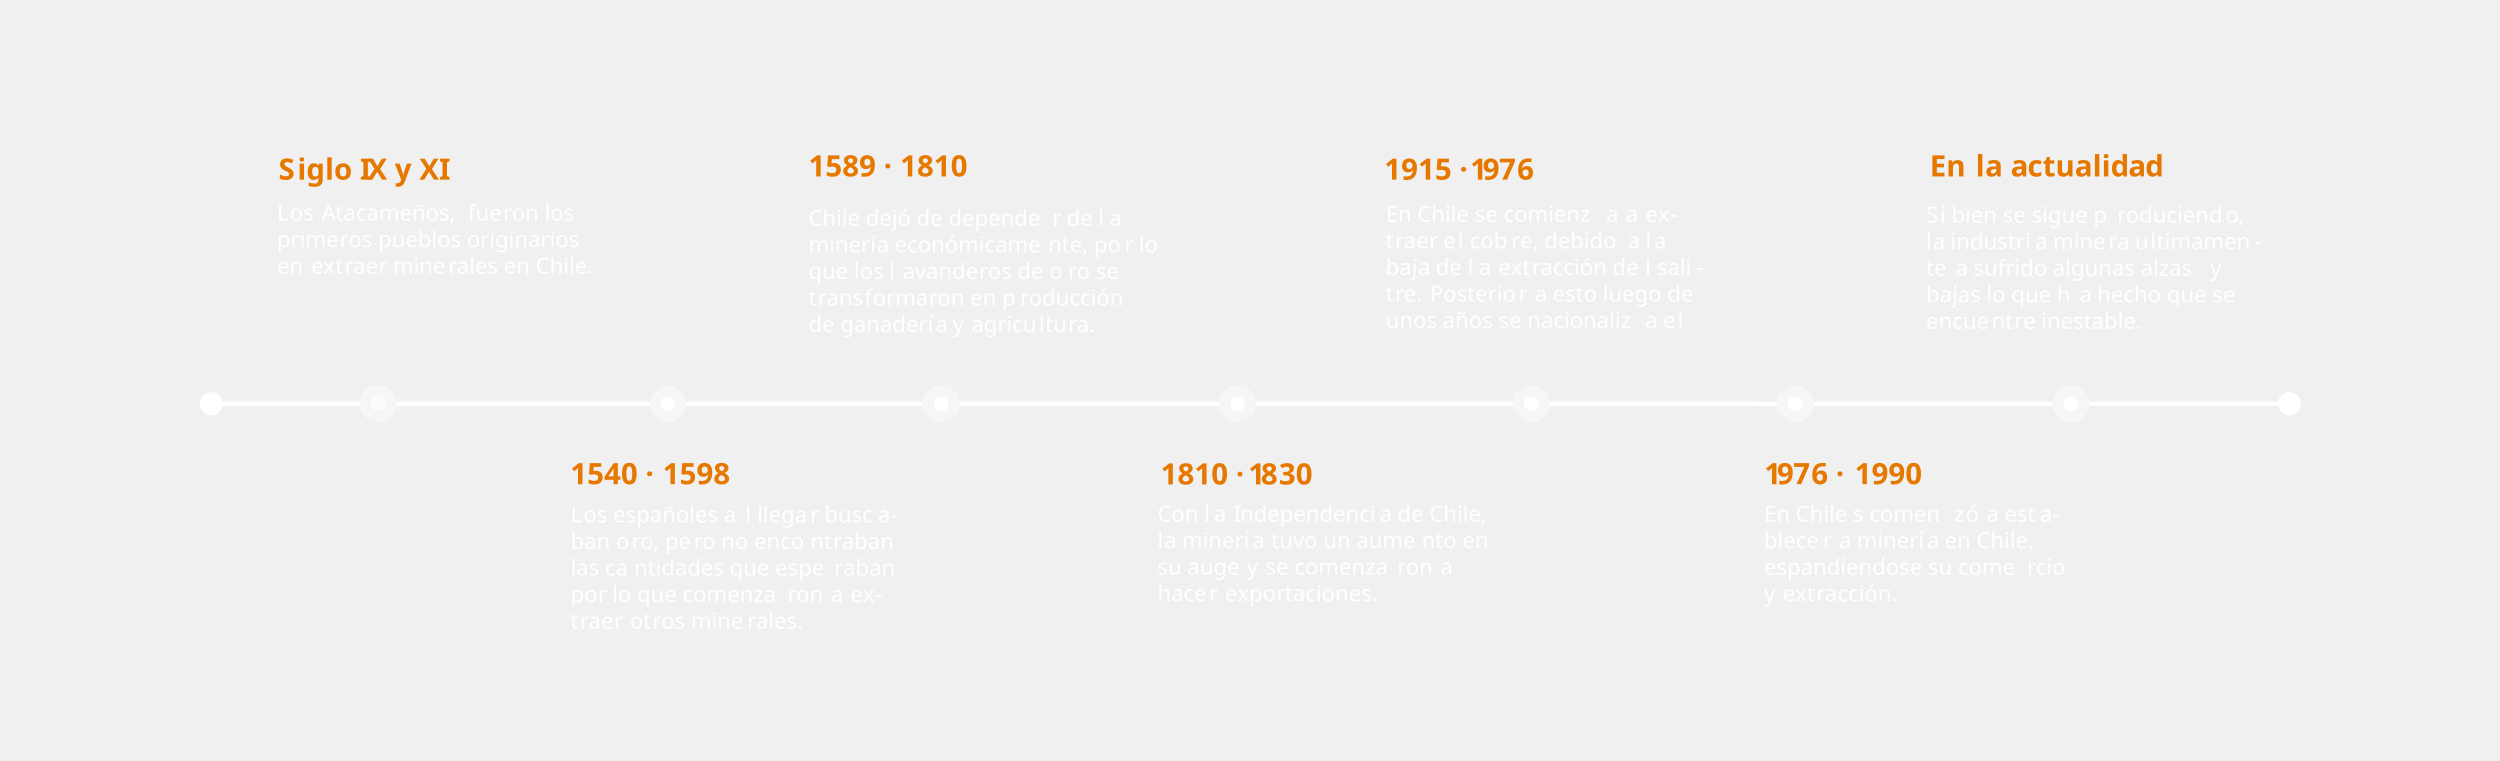
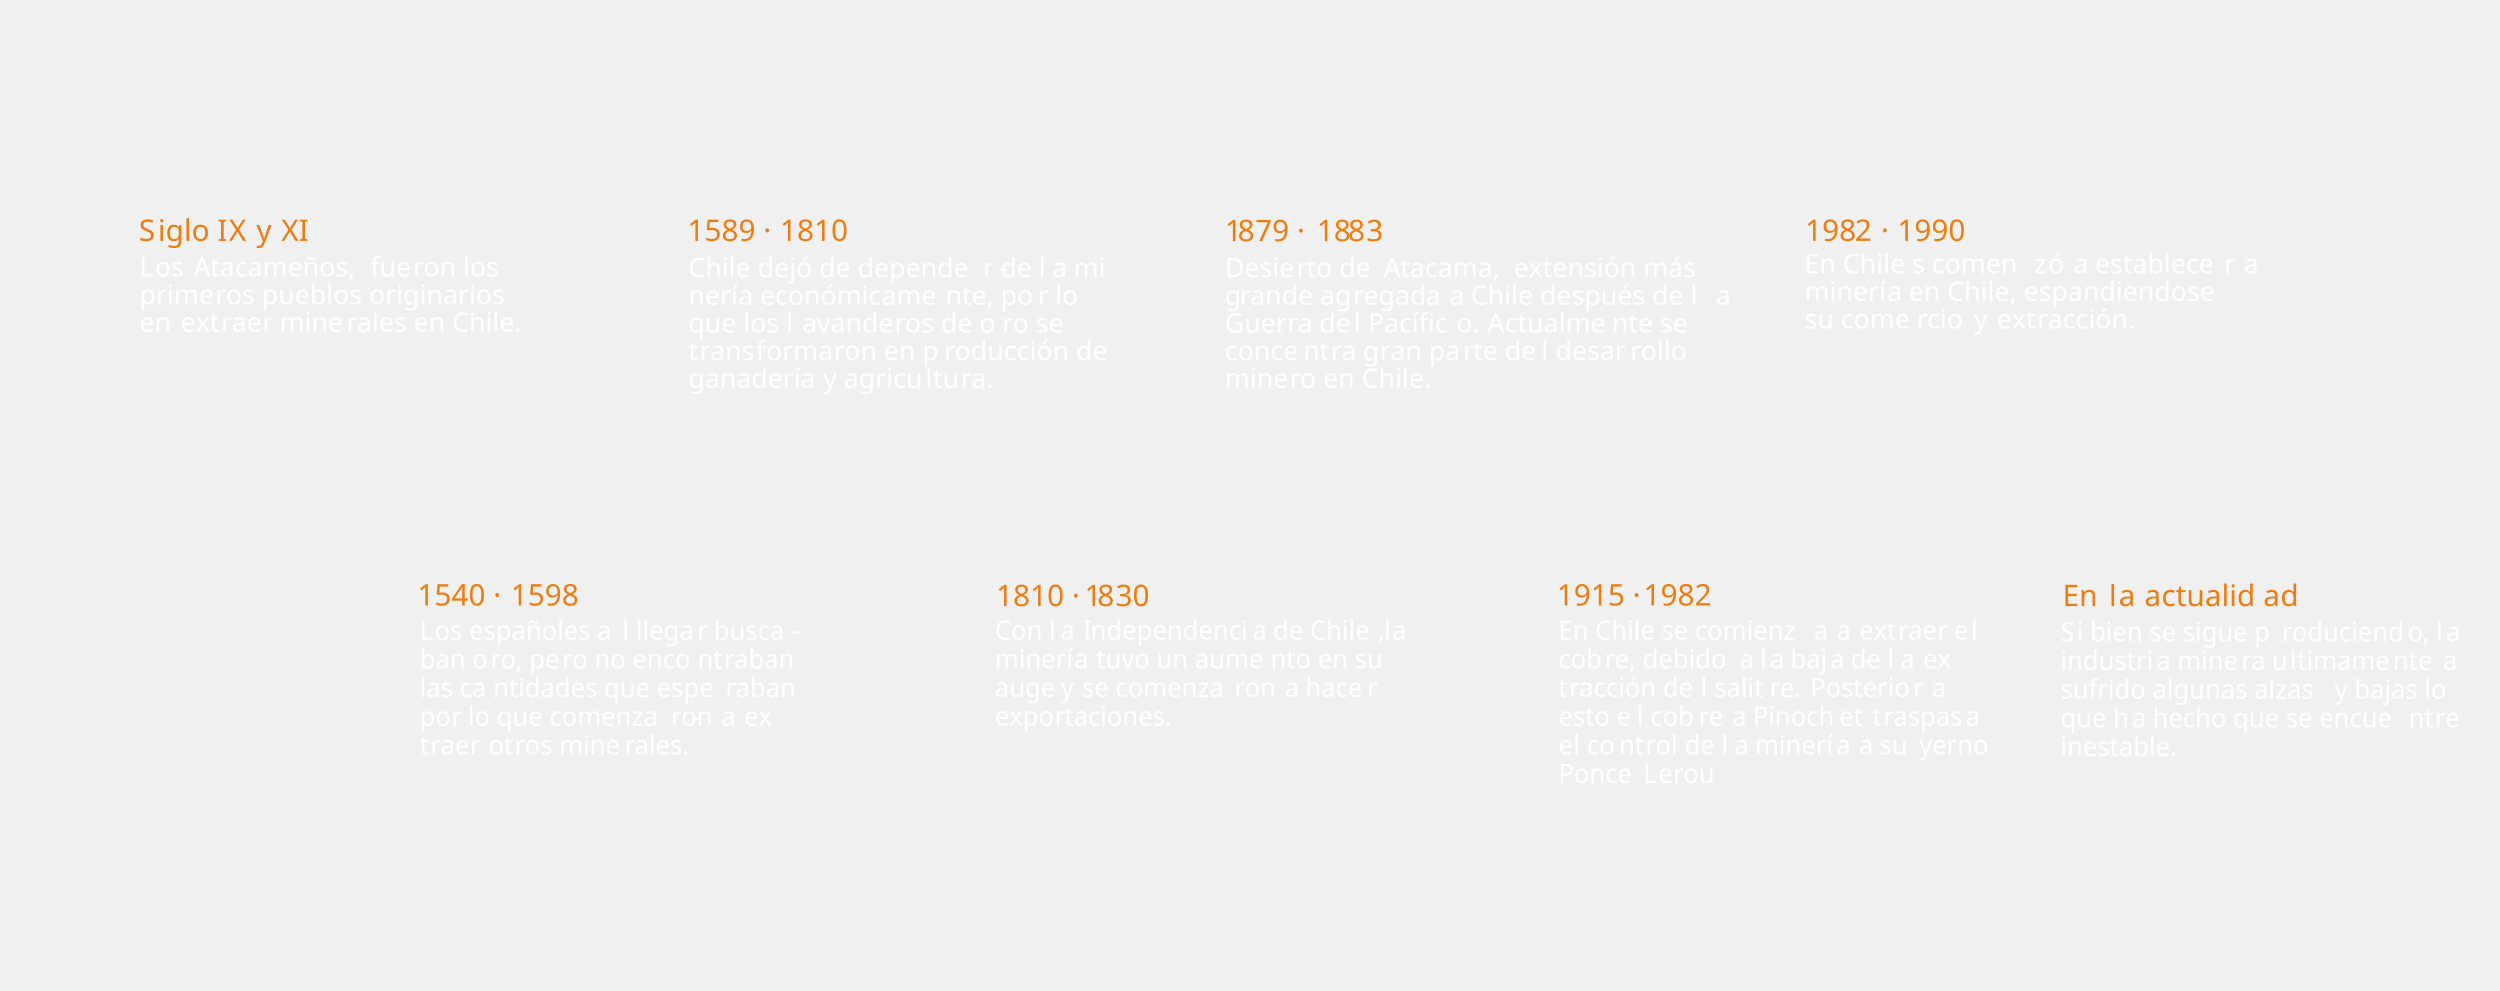
- <svg xmlns="http://www.w3.org/2000/svg" id="Layer_1" data-name="Layer 1" viewBox="0 0 3200 973.6">
-   <defs>
-     <style>.cls-1{opacity:0.5;}.cls-13,.cls-2,.cls-3,.cls-4{fill:#fff;}.cls-2{opacity:0.37;}.cls-12,.cls-13,.cls-2,.cls-25,.cls-3,.cls-5{isolation:isolate;}.cls-3{opacity:0.64;}.cls-25,.cls-5{font-size:37.74px;fill:#e67800;font-family:WorkSans-SemiBold, Work Sans;font-weight:600;}.cls-5{letter-spacing:0em;}.cls-6{letter-spacing:0em;}.cls-7{letter-spacing:-0.01em;}.cls-8{letter-spacing:-0.02em;}.cls-9{letter-spacing:-0.02em;}.cls-10{letter-spacing:-0.01em;}.cls-11{fill:none;}.cls-13{font-size:28.3px;font-family:WorkSans-Regular, Work Sans;}.cls-14{letter-spacing:-0.01em;}.cls-15{letter-spacing:-0.04em;}.cls-16{letter-spacing:-0.03em;}.cls-17{letter-spacing:-0.02em;}.cls-18{letter-spacing:-0.02em;}.cls-19{letter-spacing:-0.02em;}.cls-20{letter-spacing:0em;}.cls-21{letter-spacing:-0.02em;}.cls-22{letter-spacing:-0.01em;}.cls-23{letter-spacing:-0.02em;}.cls-24{letter-spacing:-0.01em;}.cls-26{letter-spacing:-0.01em;}.cls-27{letter-spacing:-0.03em;}.cls-28{letter-spacing:-0.02em;}.cls-29{letter-spacing:-0.02em;}.cls-30{letter-spacing:0em;}.cls-31{letter-spacing:-0.01em;}.cls-32{letter-spacing:0em;}.cls-33{letter-spacing:-0.01em;}.cls-34{letter-spacing:0em;}.cls-35{letter-spacing:-0.01em;}.cls-36{letter-spacing:-0.02em;}.cls-37{letter-spacing:-0.02em;}.cls-38{letter-spacing:-0.01em;}.cls-39{letter-spacing:-0.02em;}.cls-40{letter-spacing:-0.02em;}.cls-41{letter-spacing:0em;}.cls-42{letter-spacing:-0.02em;}.cls-43{letter-spacing:-0.03em;}.cls-44{letter-spacing:-0.02em;}.cls-45{letter-spacing:-0.03em;}.cls-46{letter-spacing:0em;}.cls-47{letter-spacing:-0.01em;}.cls-48{letter-spacing:0em;}.cls-49{letter-spacing:-0.01em;}.cls-50{letter-spacing:0em;}.cls-51{letter-spacing:0em;}.cls-52{letter-spacing:-0.02em;}</style>
-   </defs>
-   <g id="gráfica">
-     <circle class="cls-2" cx="484" cy="516.82" r="23.7" />
-     <circle class="cls-2" cx="854.5" cy="516.82" r="23.7" />
-     <circle class="cls-2" cx="1204.8" cy="516.82" r="23.7" />
-     <path class="cls-2" d="M1584,493.12a23.7,23.7,0,1,0,23.7,23.7A23.69,23.69,0,0,0,1584,493.12Zm-23.4,26.1v0Z" />
-     <circle class="cls-2" cx="1960.1" cy="516.82" r="23.7" />
-     <circle class="cls-2" cx="2297.9" cy="516.82" r="23.7" />
-     <circle class="cls-3" cx="484" cy="516.82" r="9.4" />
-     <circle class="cls-4" cx="854.5" cy="516.82" r="9.4" />
-     <circle class="cls-4" cx="1204.8" cy="516.82" r="9.4" />
-     <circle class="cls-4" cx="1584" cy="516.82" r="9.4" />
-     <circle class="cls-4" cx="1960.1" cy="516.82" r="9.4" />
-     <circle class="cls-4" cx="2297.9" cy="516.82" r="9.4" />
-     <circle class="cls-2" cx="2650.6" cy="516.82" r="23.7" />
-     <circle class="cls-4" cx="2650.6" cy="516.82" r="9.4" />
-     <path class="cls-4" d="M830.8,514h-323l-.2,5.7H831.2a20.16,20.16,0,0,1-.5-2.8A25.32,25.32,0,0,1,830.8,514Z" />
-     <path class="cls-4" d="M1181,514H877.8a18.78,18.78,0,0,1,.4,2.8,20.28,20.28,0,0,1-.2,2.8h303" />
-     <path class="cls-4" d="M1560.6,514H1228.3v5.7h332.3V514Z" />
-     <path class="cls-4" d="M1936.5,514H1607.8v5.7h328.6" />
-     <path class="cls-4" d="M1983,514v5.7h291.2v-2.8a24.58,24.58,0,0,1,.2-2.8Q2128.75,514,1983,514Z" />
-     <path class="cls-4" d="M2627.1,514H2321.3a8,8,0,0,1,0,5.7H2627" />
-     <path class="cls-4" d="M2674.3,519.72h257V514H2674.2" />
-     <polyline class="cls-4" points="460.5 519.72 269.7 519.72 269.7 514.02 460.5 514.02" />
-     <path class="cls-4" d="M270.5,531.72a14.9,14.9,0,1,1,14.9-14.9A14.94,14.94,0,0,1,270.5,531.72Z" />
-     <path class="cls-4" d="M2930.5,531.72a14.9,14.9,0,1,0-14.9-14.9A14.94,14.94,0,0,0,2930.5,531.72Z" />
-   </g>
-   <g id="Texto">
-     <text class="cls-5" transform="translate(356.45 230.01)">S<tspan class="cls-6" x="24.15" y="0">iglo I</tspan>
-       <tspan class="cls-7" x="114" y="0">X</tspan>
-       <tspan class="cls-8" x="137.93" y="0"> </tspan>
-       <tspan class="cls-9" x="148.87" y="0">y</tspan>
-       <tspan class="cls-10" x="169.02" y="0"> </tspan>
-       <tspan class="cls-6" x="180.31" y="0">XI</tspan>
-     </text>
-     <rect class="cls-11" x="354.5" y="261.72" width="420.6" height="123.2" />
-     <g class="cls-12">
-       <text class="cls-13" transform="translate(354.54 282.33)">
-         <tspan class="cls-14">L</tspan>
-         <tspan x="16.5" y="0">os</tspan>
-         <tspan class="cls-15" x="48.62" y="0"> </tspan>
-         <tspan class="cls-16" x="57.14" y="0">A</tspan>
-         <tspan x="74.83" y="0">tacameños,</tspan>
-         <tspan class="cls-17" x="235.28" y="0"> </tspan>
-         <tspan x="244.39" y="0">fue</tspan>
-         <tspan class="cls-18" x="289.48" y="0">r</tspan>
-         <tspan x="300.57" y="0">on los </tspan>
-       </text>
-       <text class="cls-13" transform="translate(354.54 316.33)">prime<tspan class="cls-19" x="80.32" y="0">r</tspan>
-         <tspan class="cls-20" x="91.42" y="0">os pueblos originarios </tspan>
-       </text>
-       <text class="cls-13" transform="translate(354.54 350.23)">en <tspan class="cls-21" x="43.61" y="0">e</tspan>
-         <tspan x="59.52" y="0">xt</tspan>
-         <tspan class="cls-22" x="86.46" y="0">r</tspan>
-         <tspan class="cls-20" x="97.61" y="0">ae</tspan>
-         <tspan class="cls-23" x="130.08" y="0">r</tspan>
-         <tspan x="140.97" y="0" xml:space="preserve"> mine</tspan>
-         <tspan class="cls-24" x="219.09" y="0">r</tspan>
-         <tspan x="230.24" y="0">ales en Chile.</tspan>
-       </text>
-     </g>
-     <text class="cls-25" transform="translate(729.97 619.74)">1540 ·<tspan class="cls-26" x="107.21" y="0"> </tspan>
-       <tspan x="118.3" y="0">1598</tspan>
-     </text>
-     <rect class="cls-11" x="730.3" y="648.02" width="447.9" height="228.5" />
-     <g class="cls-12">
-       <text class="cls-13" transform="translate(730.31 668.73)">
-         <tspan class="cls-14">L</tspan>
-         <tspan x="16.5" y="0">os españoles a</tspan>
-         <tspan class="cls-27" x="223.9" y="0">l</tspan>
-         <tspan x="231.57" y="0" xml:space="preserve"> llega</tspan>
-         <tspan class="cls-28" x="306.54" y="0">r</tspan>
-         <tspan class="cls-20" x="317.44" y="0" xml:space="preserve"> busc</tspan>
-         <tspan class="cls-28" x="393.32" y="0">a</tspan>
-       </text>
-       <text class="cls-13" transform="translate(1140.11 668.73)">-</text>
-       <text class="cls-13" transform="translate(730.31 702.73)">ban o<tspan class="cls-18" x="78.23" y="0">r</tspan>
-         <tspan class="cls-29" x="89.32" y="0">o</tspan>
-         <tspan class="cls-30" x="105.96" y="0">, pe</tspan>
-         <tspan class="cls-18" x="157.42" y="0">r</tspan>
-         <tspan x="168.51" y="0">o no enco</tspan>
-         <tspan class="cls-31" x="306.88" y="0">n</tspan>
-         <tspan class="cls-20" x="324.2" y="0">t</tspan>
-         <tspan class="cls-24" x="336.06" y="0">r</tspan>
-         <tspan class="cls-32" x="347.21" y="0">aban </tspan>
-       </text>
-       <text class="cls-13" transform="translate(730.31 736.63)">las ca<tspan class="cls-31" x="81.23" y="0">n</tspan>
-         <tspan class="cls-20" x="98.55" y="0">tidades que espe</tspan>
-         <tspan class="cls-33" x="337.73" y="0">r</tspan>
-         <tspan class="cls-32" x="348.88" y="0">aban </tspan>
-       </text>
-       <text class="cls-13" transform="translate(730.31 770.63)">po<tspan class="cls-23" x="35.04" y="0">r</tspan>
-         <tspan x="45.93" y="0" xml:space="preserve"> lo que comenza</tspan>
-         <tspan class="cls-19" x="277.81" y="0">r</tspan>
-         <tspan class="cls-20" x="288.91" y="0">on </tspan>
-         <tspan class="cls-28" x="333.29" y="0">a</tspan>
-         <tspan class="cls-34" x="348.66" y="0"> </tspan>
-         <tspan class="cls-21" x="358.31" y="0">e</tspan>
-         <tspan class="cls-29" x="374.21" y="0">x</tspan>
-       </text>
-       <text class="cls-13" transform="translate(1120.31 770.63)">-</text>
-       <text class="cls-13" transform="translate(730.31 804.63)">t<tspan class="cls-24" x="11.86" y="0">r</tspan>
-         <tspan x="23.01" y="0">ae</tspan>
-         <tspan class="cls-23" x="55.47" y="0">r</tspan>
-         <tspan x="66.37" y="0"> </tspan>
-         <tspan class="cls-35" x="76.02" y="0">o</tspan>
-         <tspan x="92.97" y="0">t</tspan>
-         <tspan class="cls-18" x="104.83" y="0">r</tspan>
-         <tspan x="115.93" y="0">os mine</tspan>
-         <tspan class="cls-24" x="226.16" y="0">r</tspan>
-         <tspan x="237.31" y="0">ales.</tspan>
-       </text>
-     </g>
-     <text class="cls-25" transform="translate(1034.86 225.84)">1589 ·<tspan class="cls-26" x="106.15" y="0"> </tspan>
-       <tspan x="117.25" y="0">1810 </tspan>
-     </text>
-     <text class="cls-25" transform="translate(1485.63 620.12)">1810 ·<tspan class="cls-26" x="101.02" y="0"> </tspan>
-       <tspan x="112.11" y="0">1</tspan>
-       <tspan class="cls-26" x="128.27" y="0">8</tspan>
-       <tspan x="151.32" y="0" xml:space="preserve">30  </tspan>
-     </text>
-     <rect class="cls-11" x="1034.9" y="268.42" width="450.9" height="240.4" />
-     <g class="cls-12">
-       <text class="cls-13" transform="translate(1034.86 289.04)">Chile dejó de depende<tspan class="cls-28" x="312.15" y="0">r</tspan>
-         <tspan class="cls-20" x="323.04" y="0" xml:space="preserve"> de l</tspan>
-         <tspan class="cls-36" x="385.28" y="0">a</tspan>
-         <tspan x="400.65" y="0"> </tspan>
-       </text>
-       <text class="cls-13" transform="translate(1034.86 323.04)">minerí<tspan class="cls-23" x="87.54" y="0">a</tspan>
-         <tspan x="102.91" y="0" xml:space="preserve"> económicame</tspan>
-         <tspan class="cls-31" x="306.8" y="0">n</tspan>
-         <tspan x="324.12" y="0">te, po</tspan>
-         <tspan class="cls-36" x="404.64" y="0">r</tspan>
-         <tspan x="415.53" y="0" xml:space="preserve"> lo </tspan>
-       </text>
-       <text class="cls-13" transform="translate(1034.86 356.94)">que los l<tspan class="cls-37" x="120.57" y="0">a</tspan>
-         <tspan class="cls-38" x="136.11" y="0">v</tspan>
-         <tspan class="cls-20" x="150.46" y="0">ande</tspan>
-         <tspan class="cls-18" x="218.27" y="0">r</tspan>
-         <tspan x="229.36" y="0">os de o</tspan>
-         <tspan class="cls-18" x="332.27" y="0">r</tspan>
-         <tspan class="cls-32" x="343.36" y="0">o se </tspan>
-       </text>
-       <text class="cls-13" transform="translate(1034.86 390.94)">t<tspan class="cls-24" x="11.86" y="0">r</tspan>
-         <tspan x="23.01" y="0">ans</tspan>
-         <tspan class="cls-24" x="71.46" y="0">f</tspan>
-         <tspan x="82.19" y="0">orma</tspan>
-         <tspan class="cls-18" x="153.94" y="0">r</tspan>
-         <tspan x="165.03" y="0">on en p</tspan>
-         <tspan class="cls-18" x="270.85" y="0">r</tspan>
-         <tspan x="281.95" y="0">oducción </tspan>
-       </text>
-       <text class="cls-13" transform="translate(1034.86 424.94)">de ganaderí<tspan class="cls-23" x="162.37" y="0">a</tspan>
-         <tspan class="cls-39" x="177.74" y="0" xml:space="preserve"> y</tspan>
-         <tspan x="201.12" y="0" xml:space="preserve"> agricu</tspan>
-         <tspan class="cls-40" x="294.88" y="0">l</tspan>
-         <tspan x="302.98" y="0">tu</tspan>
-         <tspan class="cls-33" x="332.35" y="0">r</tspan>
-         <tspan x="343.5" y="0">a. </tspan>
-       </text>
-     </g>
-     <rect class="cls-11" x="1481.5" y="646.92" width="431.9" height="211.5" />
-     <g class="cls-12">
-       <text class="cls-13" transform="translate(1481.49 667.53)">Con l<tspan class="cls-23" x="72.45" y="0">a</tspan>
-         <tspan x="87.82" y="0"> </tspan>
-         <tspan class="cls-41" x="97.47" y="0">I</tspan>
-         <tspan x="105.71" y="0">ndependenci</tspan>
-         <tspan class="cls-23" x="284.58" y="0">a</tspan>
-         <tspan x="299.95" y="0" xml:space="preserve"> de Chile,</tspan>
-       </text>
-       <text class="cls-13" transform="translate(1481.49 701.53)">l<tspan class="cls-23" x="8.66" y="0">a</tspan>
-         <tspan x="24.03" y="0" xml:space="preserve"> minerí</tspan>
-         <tspan class="cls-36" x="121.22" y="0">a</tspan>
-         <tspan class="cls-40" x="136.59" y="0"> </tspan>
-         <tspan x="145.67" y="0">tuvo un aume</tspan>
-         <tspan class="cls-31" x="338.27" y="0">n</tspan>
-         <tspan class="cls-34" x="355.59" y="0">to en </tspan>
-       </text>
-       <text class="cls-13" transform="translate(1481.49 735.44)">su auge<tspan class="cls-42" x="107.6" y="0" xml:space="preserve"> y</tspan>
-         <tspan x="130.98" y="0" xml:space="preserve"> se comenza</tspan>
-         <tspan class="cls-18" x="306.88" y="0">r</tspan>
-         <tspan x="317.98" y="0">on </tspan>
-         <tspan class="cls-28" x="362.35" y="0">a</tspan>
-         <tspan class="cls-34" x="377.72" y="0"> </tspan>
-       </text>
-       <text class="cls-13" transform="translate(1481.49 769.44)">hace<tspan class="cls-23" x="65.94" y="0">r</tspan>
-         <tspan x="76.84" y="0"> </tspan>
-         <tspan class="cls-17" x="86.49" y="0">e</tspan>
-         <tspan x="102.4" y="0">xpo</tspan>
-         <tspan class="cls-43" x="152.52" y="0">r</tspan>
-         <tspan class="cls-20" x="163.22" y="0">taciones.</tspan>
-       </text>
-     </g>
-     <text class="cls-25" transform="translate(1771.87 230.01)">1915 ·<tspan class="cls-26" x="98.79" y="0"> </tspan>
-       <tspan x="109.89" y="0">1</tspan>
-       <tspan class="cls-44" x="126.04" y="0">97</tspan>
-       <tspan x="170" y="0" xml:space="preserve">6  </tspan>
-     </text>
-     <rect class="cls-11" x="1773.7" y="263.32" width="426.3" height="187.4" />
-     <g class="cls-12">
-       <text class="cls-13" transform="translate(1773.7 284.02)">En Chile se comienz<tspan class="cls-23" x="282.2" y="0">a</tspan>
-         <tspan x="297.57" y="0"> </tspan>
-         <tspan class="cls-36" x="307.22" y="0">a</tspan>
-         <tspan x="322.59" y="0"> </tspan>
-         <tspan class="cls-17" x="332.24" y="0">e</tspan>
-         <tspan class="cls-29" x="348.15" y="0">x</tspan>
-       </text>
-       <text class="cls-13" transform="translate(2138 284.02)">-</text>
-       <text class="cls-13" transform="translate(1773.7 318.02)">t<tspan class="cls-24" x="11.86" y="0">r</tspan>
-         <tspan x="23.01" y="0">ae</tspan>
-         <tspan class="cls-23" x="55.47" y="0">r</tspan>
-         <tspan x="66.37" y="0" xml:space="preserve"> e</tspan>
-         <tspan class="cls-27" x="92.46" y="0">l</tspan>
-         <tspan x="100.13" y="0" xml:space="preserve"> cob</tspan>
-         <tspan class="cls-18" x="160.79" y="0">r</tspan>
-         <tspan x="171.88" y="0">e, debido </tspan>
-         <tspan class="cls-36" x="309.82" y="0">a</tspan>
-         <tspan x="325.19" y="0" xml:space="preserve"> l</tspan>
-         <tspan class="cls-23" x="343.5" y="0">a</tspan>
-         <tspan class="cls-32" x="358.87" y="0"> </tspan>
-       </text>
-       <text class="cls-13" transform="translate(1773.7 351.92)">baj<tspan class="cls-23" x="41.38" y="0">a</tspan>
-         <tspan x="56.75" y="0" xml:space="preserve"> de l</tspan>
-         <tspan class="cls-36" x="118.98" y="0">a</tspan>
-         <tspan x="134.35" y="0"> </tspan>
-         <tspan class="cls-21" x="144" y="0">e</tspan>
-         <tspan x="159.91" y="0">xt</tspan>
-         <tspan class="cls-22" x="186.85" y="0">r</tspan>
-         <tspan class="cls-20" x="198" y="0">acción de</tspan>
-         <tspan class="cls-27" x="332.13" y="0">l</tspan>
-         <tspan x="339.8" y="0" xml:space="preserve"> sali</tspan>
-       </text>
-       <text class="cls-13" transform="translate(2172.4 351.92)">-</text>
-       <text class="cls-13" transform="translate(1773.7 385.92)">t<tspan class="cls-18" x="11.86" y="0">r</tspan>
-         <tspan x="22.95" y="0">e. </tspan>
-         <tspan class="cls-35" x="56.58" y="0">P</tspan>
-         <tspan x="73.59" y="0">osterio</tspan>
-         <tspan class="cls-23" x="170.29" y="0">r</tspan>
-         <tspan x="181.19" y="0"> </tspan>
-         <tspan class="cls-36" x="190.84" y="0">a</tspan>
-         <tspan x="206.21" y="0" xml:space="preserve"> esto luego de </tspan>
-       </text>
-       <text class="cls-13" transform="translate(1773.7 419.92)">unos años se nacionaliz<tspan class="cls-23" x="332.21" y="0">a</tspan>
-         <tspan class="cls-34" x="347.58" y="0" xml:space="preserve"> e</tspan>
-         <tspan class="cls-45" x="373.67" y="0">l</tspan>
-         <tspan x="381.34" y="0"> </tspan>
-       </text>
-     </g>
-     <text class="cls-25" transform="translate(2258.29 619.74)">1<tspan class="cls-44" x="16.15" y="0">97</tspan>
-       <tspan class="cls-6" x="60.11" y="0">6 ·</tspan>
-       <tspan class="cls-26" x="104.61" y="0"> </tspan>
-       <tspan class="cls-46" x="115.7" y="0" xml:space="preserve">1990  </tspan>
-     </text>
-     <rect class="cls-11" x="2257.9" y="647.12" width="403.7" height="251.1" />
-     <g class="cls-12">
-       <text class="cls-13" transform="translate(2257.93 667.75)">En Chile s comen<tspan class="cls-47" x="243.12" y="0">z</tspan>
-         <tspan x="258" y="0">ó </tspan>
-         <tspan class="cls-36" x="284.86" y="0">a</tspan>
-         <tspan x="300.23" y="0" xml:space="preserve"> est</tspan>
-         <tspan class="cls-28" x="353.1" y="0">a</tspan>
-       </text>
-       <text class="cls-13" transform="translate(2627.03 667.75)">-</text>
-       <text class="cls-13" transform="translate(2257.93 701.75)">blece<tspan class="cls-23" x="75.34" y="0">r</tspan>
-         <tspan x="86.24" y="0"> </tspan>
-         <tspan class="cls-23" x="95.89" y="0">a</tspan>
-         <tspan x="111.26" y="0" xml:space="preserve"> minerí</tspan>
-         <tspan class="cls-36" x="208.45" y="0">a</tspan>
-         <tspan x="223.81" y="0" xml:space="preserve"> en Chile, </tspan>
-       </text>
-       <text class="cls-13" transform="translate(2257.93 735.65)">espandiendose su come<tspan class="cls-18" x="336.77" y="0">r</tspan>
-         <tspan x="347.86" y="0">cio </tspan>
-       </text>
-       <text class="cls-13" transform="translate(2257.93 769.65)">
-         <tspan class="cls-39">y</tspan>
-         <tspan x="14.43" y="0"> </tspan>
-         <tspan class="cls-17" x="24.08" y="0">e</tspan>
-         <tspan x="39.99" y="0">xt</tspan>
-         <tspan class="cls-24" x="66.93" y="0">r</tspan>
-         <tspan x="78.09" y="0">acción.</tspan>
-       </text>
-     </g>
-     <text class="cls-25" transform="translate(2470.06 225.84)">En <tspan class="cls-48" x="58.79" y="0">l</tspan>
-       <tspan class="cls-49" x="70.87" y="0">a</tspan>
-       <tspan x="92" y="0"> </tspan>
-       <tspan class="cls-50" x="103.55" y="0">a</tspan>
-       <tspan x="125.13" y="0">ctualid</tspan>
-       <tspan class="cls-51" x="254.23" y="0">a</tspan>
-       <tspan x="275.81" y="0" xml:space="preserve">d   </tspan>
-     </text>
-     <rect class="cls-11" x="2465.3" y="264.32" width="436" height="200.4" />
-     <g class="cls-12">
-       <text class="cls-13" transform="translate(2465.35 284.99)">
-         <tspan class="cls-41">S</tspan>
-         <tspan x="18" y="0">i bien se sigue p</tspan>
-         <tspan class="cls-18" x="244.59" y="0">r</tspan>
-         <tspan x="255.68" y="0">oduciend</tspan>
-         <tspan class="cls-52" x="383.52" y="0">o</tspan>
-         <tspan x="400.17" y="0">, </tspan>
-       </text>
-       <text class="cls-13" transform="translate(2465.35 318.99)">l<tspan class="cls-23" x="8.66" y="0">a</tspan>
-         <tspan x="24.03" y="0" xml:space="preserve"> industri</tspan>
-         <tspan class="cls-36" x="139.93" y="0">a</tspan>
-         <tspan x="155.29" y="0" xml:space="preserve"> mine</tspan>
-         <tspan class="cls-24" x="233.41" y="0">r</tspan>
-         <tspan class="cls-23" x="244.56" y="0">a</tspan>
-         <tspan x="259.93" y="0" xml:space="preserve"> u</tspan>
-         <tspan class="cls-40" x="287.1" y="0">l</tspan>
-         <tspan class="cls-20" x="295.19" y="0">timamen</tspan>
-       </text>
-       <text class="cls-13" transform="translate(2886.35 318.99)">-</text>
-       <text class="cls-13" transform="translate(2465.35 352.89)">te <tspan class="cls-23" x="37.95" y="0">a</tspan>
-         <tspan x="53.32" y="0" xml:space="preserve"> sufrido algunas alzas</tspan>
-         <tspan class="cls-42" x="356.86" y="0" xml:space="preserve"> y</tspan>
-         <tspan x="380.24" y="0"> </tspan>
-       </text>
-       <text class="cls-13" transform="translate(2465.35 386.89)">bajas lo que h<tspan class="cls-36" x="196.47" y="0">a</tspan>
-         <tspan x="211.84" y="0" xml:space="preserve"> hecho que se </tspan>
-       </text>
-       <text class="cls-13" transform="translate(2465.35 420.89)">encue<tspan class="cls-31" x="83.89" y="0">n</tspan>
-         <tspan x="101.21" y="0">t</tspan>
-         <tspan class="cls-18" x="113.07" y="0">r</tspan>
-         <tspan class="cls-30" x="124.16" y="0">e inestable.</tspan>
-       </text>
-     </g>
+ <svg xmlns="http://www.w3.org/2000/svg" xmlns:xlink="http://www.w3.org/1999/xlink" version="1.1" x="0px" y="0px" viewBox="0 0 3274.6 1296.9" style="enable-background:new 0 0 3274.6 1296.9;" xml:space="preserve">
+   <style type="text/css">
+ 	.st0{enable-background:new    ;}
+ 	.st1{clip-path:url(#SVGID_2_);}
+ 	.st2{fill:#EF7C10;}
+ 	.st3{font-family:'WorkSans-SemiBold';}
+ 	.st4{font-size:39px;}
+ 	.st5{clip-path:url(#SVGID_4_);}
+ 	.st6{clip-path:url(#SVGID_6_);}
+ 	.st7{clip-path:url(#SVGID_8_);}
+ 	.st8{clip-path:url(#SVGID_10_);}
+ 	.st9{letter-spacing:-1;}
+ 	.st10{clip-path:url(#SVGID_12_);}
+ 	.st11{clip-path:url(#SVGID_14_);}
+ 	.st12{clip-path:url(#SVGID_16_);}
+ 	.st13{fill:#FFFFFF;}
+ 	.st14{font-family:'WorkSans-Regular';}
+ 	.st15{font-size:35px;}
+ </style>
+   <g id="Layer_2">
+ </g>
+   <g id="Layer_1">
+     <g class="st0">
+       <g>
+         <defs>
+           <rect id="SVGID_1_" x="181.8" y="286.5" width="225.6" height="40.8" />
+         </defs>
+         <clipPath id="SVGID_2_">
+           <use xlink:href="#SVGID_1_" style="overflow:visible;" />
+         </clipPath>
+         <g class="st1">
+           <text transform="matrix(1 0 0 1 181.8335 315.5399)">
+             <tspan x="0" y="0" class="st2 st3 st4">S</tspan>
+             <tspan x="25" y="0" class="st2 st3 st4">iglo I</tspan>
+             <tspan x="117.9" y="0" class="st2 st3 st4">X</tspan>
+             <tspan x="142.6" y="0" class="st2 st3 st4"> </tspan>
+             <tspan x="154" y="0" class="st2 st3 st4">y</tspan>
+             <tspan x="174.8" y="0" class="st2 st3 st4"> </tspan>
+             <tspan x="186.5" y="0" class="st2 st3 st4">XI</tspan>
+           </text>
+         </g>
+       </g>
+     </g>
+     <g class="st0">
+       <g>
+         <defs>
+           <rect id="SVGID_3_" x="546.6" y="764" width="215.6" height="40.8" />
+         </defs>
+         <clipPath id="SVGID_4_">
+           <use xlink:href="#SVGID_3_" style="overflow:visible;" />
+         </clipPath>
+         <g class="st5">
+           <text transform="matrix(1 0 0 1 546.6113 793.0946)">
+             <tspan x="0" y="0" class="st2 st3 st4">1540 ·</tspan>
+             <tspan x="110.8" y="0" class="st2 st3 st4"> </tspan>
+             <tspan x="122.3" y="0" class="st2 st3 st4">1598</tspan>
+           </text>
+         </g>
+       </g>
+     </g>
+     <g class="st0">
+       <g>
+         <defs>
+           <rect id="SVGID_5_" x="900.4" y="286.5" width="218.5" height="40.8" />
+         </defs>
+         <clipPath id="SVGID_6_">
+           <use xlink:href="#SVGID_5_" style="overflow:visible;" />
+         </clipPath>
+         <g class="st6">
+           <text transform="matrix(1 0 0 1 900.3726 315.538)">
+             <tspan x="0" y="0" class="st2 st3 st4">1589 ·</tspan>
+             <tspan x="109.7" y="0" class="st2 st3 st4"> </tspan>
+             <tspan x="121.2" y="0" class="st2 st3 st4">1810 </tspan>
+           </text>
+         </g>
+       </g>
+     </g>
+     <g class="st0">
+       <g>
+         <defs>
+           <rect id="SVGID_7_" x="1304.6" y="764.8" width="203.4" height="40.8" />
+         </defs>
+         <clipPath id="SVGID_8_">
+           <use xlink:href="#SVGID_7_" style="overflow:visible;" />
+         </clipPath>
+         <g class="st7">
+           <text transform="matrix(1 0 0 1 1304.607 793.8749)">
+             <tspan x="0" y="0" class="st2 st3 st4">1810 ·</tspan>
+             <tspan x="104.4" y="0" class="st2 st3 st4"> </tspan>
+             <tspan x="115.9" y="0" class="st2 st3 st4">1</tspan>
+             <tspan x="132.6" y="0" class="st2 st3 st4">8</tspan>
+             <tspan x="156.5" y="0" class="st2 st3 st4">30  </tspan>
+           </text>
+         </g>
+       </g>
+     </g>
+     <g class="st0">
+       <g>
+         <defs>
+           <rect id="SVGID_9_" x="1604.4" y="286.8" width="207.1" height="40.8" />
+         </defs>
+         <clipPath id="SVGID_10_">
+           <use xlink:href="#SVGID_9_" style="overflow:visible;" />
+         </clipPath>
+         <g class="st8">
+           <text transform="matrix(1 0 0 1 1604.37 315.8866)">
+             <tspan x="0" y="0" class="st2 st3 st4">1</tspan>
+             <tspan x="16.7" y="0" class="st2 st3 st4 st9">8</tspan>
+             <tspan x="39.6" y="0" class="st2 st3 st4">79 ·</tspan>
+             <tspan x="108.8" y="0" class="st2 st3 st4"> </tspan>
+             <tspan x="120.4" y="0" class="st2 st3 st4">18</tspan>
+             <tspan x="161.3" y="0" class="st2 st3 st4">8</tspan>
+             <tspan x="185.2" y="0" class="st2 st3 st4">3  </tspan>
+           </text>
+         </g>
+       </g>
+     </g>
+     <g class="st0">
+       <g>
+         <defs>
+           <rect id="SVGID_11_" x="2039.1" y="764" width="206.6" height="40.8" />
+         </defs>
+         <clipPath id="SVGID_12_">
+           <use xlink:href="#SVGID_11_" style="overflow:visible;" />
+         </clipPath>
+         <g class="st10">
+           <text transform="matrix(1 0 0 1 2039.068 793.0946)">
+             <tspan x="0" y="0" class="st2 st3 st4">1915 ·</tspan>
+             <tspan x="102.1" y="0" class="st2 st3 st4"> </tspan>
+             <tspan x="113.6" y="0" class="st2 st3 st4">1982</tspan>
+           </text>
+         </g>
+       </g>
+     </g>
+     <g class="st0">
+       <g>
+         <defs>
+           <rect id="SVGID_13_" x="2364.3" y="286.5" width="217" height="40.8" />
+         </defs>
+         <clipPath id="SVGID_14_">
+           <use xlink:href="#SVGID_13_" style="overflow:visible;" />
+         </clipPath>
+         <g class="st11">
+           <text transform="matrix(1 0 0 1 2364.332 315.5399)">
+             <tspan x="0" y="0" class="st2 st3 st4">198</tspan>
+             <tspan x="65.1" y="0" class="st2 st3 st4">2 </tspan>
+             <tspan x="99.3" y="0" class="st2 st3 st4">·</tspan>
+             <tspan x="109.3" y="0" class="st2 st3 st4"> </tspan>
+             <tspan x="120.8" y="0" class="st2 st3 st4">1990  </tspan>
+           </text>
+         </g>
+       </g>
+     </g>
+     <g class="st0">
+       <g>
+         <defs>
+           <rect id="SVGID_15_" x="2701.6" y="764.8" width="309.8" height="40.8" />
+         </defs>
+         <clipPath id="SVGID_16_">
+           <use xlink:href="#SVGID_15_" style="overflow:visible;" />
+         </clipPath>
+         <g class="st12">
+           <text transform="matrix(1 0 0 1 2701.6 793.8759)">
+             <tspan x="0" y="0" class="st2 st3 st4">En </tspan>
+             <tspan x="60.8" y="0" class="st2 st3 st4">l</tspan>
+             <tspan x="73.4" y="0" class="st2 st3 st4">a</tspan>
+             <tspan x="95.2" y="0" class="st2 st3 st4"> </tspan>
+             <tspan x="107.2" y="0" class="st2 st3 st4">a</tspan>
+             <tspan x="129.5" y="0" class="st2 st3 st4">ctualid</tspan>
+             <tspan x="262.9" y="0" class="st2 st3 st4">a</tspan>
+             <tspan x="285.3" y="0" class="st2 st3 st4">d   </tspan>
+           </text>
+         </g>
+       </g>
+     </g>
+     <text transform="matrix(1 0 0 1 182.6992 362.0721)">
+       <tspan x="0" y="0" class="st13 st14 st15">L</tspan>
+       <tspan x="20.4" y="0" class="st13 st14 st15">os</tspan>
+       <tspan x="60.2" y="0" class="st13 st14 st15 st9"> </tspan>
+       <tspan x="70.7" y="0" class="st13 st14 st15 st9">A</tspan>
+       <tspan x="92.6" y="0" class="st13 st14 st15">tacameños,</tspan>
+       <tspan x="291.1" y="0" class="st13 st14 st15"> </tspan>
+       <tspan x="302.4" y="0" class="st13 st14 st15">fue</tspan>
+       <tspan x="358.1" y="0" class="st13 st14 st15">r</tspan>
+       <tspan x="371.9" y="0" class="st13 st14 st15">on los </tspan>
+     </text>
+     <text transform="matrix(1 0 0 1 182.6992 398.2723)">
+       <tspan x="0" y="0" class="st13 st14 st15">prime</tspan>
+       <tspan x="99.3" y="0" class="st13 st14 st15">r</tspan>
+       <tspan x="113.1" y="0" class="st13 st14 st15">os pueblos originarios </tspan>
+     </text>
+     <text transform="matrix(1 0 0 1 182.6992 434.472)">
+       <tspan x="0" y="0" class="st13 st14 st15">en </tspan>
+       <tspan x="53.9" y="0" class="st13 st14 st15">e</tspan>
+       <tspan x="73.6" y="0" class="st13 st14 st15">xt</tspan>
+       <tspan x="106.9" y="0" class="st13 st14 st15">r</tspan>
+       <tspan x="120.7" y="0" class="st13 st14 st15">ae</tspan>
+       <tspan x="160.9" y="0" class="st13 st14 st15">r</tspan>
+       <tspan x="174.4" y="0" class="st13 st14 st15"> mine</tspan>
+       <tspan x="271" y="0" class="st13 st14 st15">r</tspan>
+       <tspan x="284.8" y="0" class="st13 st14 st15">ales en Chile.</tspan>
+     </text>
+     <text transform="matrix(1 0 0 1 901.6772 363.1381)">
+       <tspan x="0" y="0" class="st13 st14 st15">Chile dejó de depende</tspan>
+       <tspan x="386" y="0" class="st13 st14 st15">r</tspan>
+       <tspan x="399.5" y="0" class="st13 st14 st15"> de l</tspan>
+       <tspan x="476.5" y="0" class="st13 st14 st15">a</tspan>
+       <tspan x="495.5" y="0" class="st13 st14 st15"> mi</tspan>
+     </text>
+     <text transform="matrix(1 0 0 1 1308.89 363.1381)" class="st13 st14 st15">-</text>
+     <text transform="matrix(1 0 0 1 901.6772 399.3383)">
+       <tspan x="0" y="0" class="st13 st14 st15">nerí</tspan>
+       <tspan x="65.6" y="0" class="st13 st14 st15">a</tspan>
+       <tspan x="84.6" y="0" class="st13 st14 st15"> económicame</tspan>
+       <tspan x="336.8" y="0" class="st13 st14 st15">n</tspan>
+       <tspan x="358.2" y="0" class="st13 st14 st15">te, po</tspan>
+       <tspan x="457.8" y="0" class="st13 st14 st15">r</tspan>
+       <tspan x="471.3" y="0" class="st13 st14 st15"> lo </tspan>
+     </text>
+     <text transform="matrix(1 0 0 1 901.6772 435.538)">
+       <tspan x="0" y="0" class="st13 st14 st15">que los l</tspan>
+       <tspan x="149.1" y="0" class="st13 st14 st15">a</tspan>
+       <tspan x="168.3" y="0" class="st13 st14 st15">v</tspan>
+       <tspan x="186.1" y="0" class="st13 st14 st15">ande</tspan>
+       <tspan x="270" y="0" class="st13 st14 st15">r</tspan>
+       <tspan x="283.7" y="0" class="st13 st14 st15">os de o</tspan>
+       <tspan x="411" y="0" class="st13 st14 st15">r</tspan>
+       <tspan x="424.7" y="0" class="st13 st14 st15">o se </tspan>
+     </text>
+     <text transform="matrix(1 0 0 1 901.6772 471.7382)">
+       <tspan x="0" y="0" class="st13 st14 st15">t</tspan>
+       <tspan x="14.7" y="0" class="st13 st14 st15">r</tspan>
+       <tspan x="28.5" y="0" class="st13 st14 st15">ans</tspan>
+       <tspan x="88.4" y="0" class="st13 st14 st15">f</tspan>
+       <tspan x="101.7" y="0" class="st13 st14 st15">orma</tspan>
+       <tspan x="190.4" y="0" class="st13 st14 st15">r</tspan>
+       <tspan x="204.2" y="0" class="st13 st14 st15">on en p</tspan>
+       <tspan x="335" y="0" class="st13 st14 st15">r</tspan>
+       <tspan x="348.8" y="0" class="st13 st14 st15">oducción de </tspan>
+     </text>
+     <text transform="matrix(1 0 0 1 901.6772 507.9384)">
+       <tspan x="0" y="0" class="st13 st14 st15">ganaderí</tspan>
+       <tspan x="146.5" y="0" class="st13 st14 st15">a</tspan>
+       <tspan x="165.5" y="0" class="st13 st14 st15"> </tspan>
+       <tspan x="176.5" y="0" class="st13 st14 st15">y</tspan>
+       <tspan x="194.4" y="0" class="st13 st14 st15"> agricu</tspan>
+       <tspan x="310.4" y="0" class="st13 st14 st15">l</tspan>
+       <tspan x="320.4" y="0" class="st13 st14 st15">tu</tspan>
+       <tspan x="356.7" y="0" class="st13 st14 st15">r</tspan>
+       <tspan x="370.6" y="0" class="st13 st14 st15">a.  </tspan>
+     </text>
+     <text transform="matrix(0.9587 0 0 1 549.7153 838.0507)">
+       <tspan x="0" y="0" class="st13 st14 st15">L</tspan>
+       <tspan x="20.4" y="0" class="st13 st14 st15">os españoles a</tspan>
+       <tspan x="276.9" y="0" class="st13 st14 st15 st9">l</tspan>
+       <tspan x="286.4" y="0" class="st13 st14 st15"> llega</tspan>
+       <tspan x="379.1" y="0" class="st13 st14 st15">r</tspan>
+       <tspan x="392.7" y="0" class="st13 st14 st15"> busca</tspan>
+     </text>
+     <text transform="matrix(0.9587 0 0 1 1038.134 837.455)" class="st13 st14 st15">-</text>
+     <text transform="matrix(0.9587 0 0 1 549.7153 875.5946)">
+       <tspan x="0" y="0" class="st13 st14 st15">ban o</tspan>
+       <tspan x="96.7" y="0" class="st13 st14 st15">r</tspan>
+       <tspan x="110.5" y="0" class="st13 st14 st15">o</tspan>
+       <tspan x="131.1" y="0" class="st13 st14 st15">, pe</tspan>
+       <tspan x="194.7" y="0" class="st13 st14 st15">r</tspan>
+       <tspan x="208.5" y="0" class="st13 st14 st15">o no enco</tspan>
+       <tspan x="379.6" y="0" class="st13 st14 st15">n</tspan>
+       <tspan x="401.1" y="0" class="st13 st14 st15">t</tspan>
+       <tspan x="415.7" y="0" class="st13 st14 st15">r</tspan>
+       <tspan x="429.5" y="0" class="st13 st14 st15">aban </tspan>
+     </text>
+     <text transform="matrix(0.9587 0 0 1 549.7153 913.1395)">
+       <tspan x="0" y="0" class="st13 st14 st15">las ca</tspan>
+       <tspan x="100.4" y="0" class="st13 st14 st15">n</tspan>
+       <tspan x="121.9" y="0" class="st13 st14 st15">tidades que espe</tspan>
+       <tspan x="417.7" y="0" class="st13 st14 st15">r</tspan>
+       <tspan x="431.5" y="0" class="st13 st14 st15">aban </tspan>
+     </text>
+     <text transform="matrix(0.9587 0 0 1 549.7153 950.6835)">
+       <tspan x="0" y="0" class="st13 st14 st15">po</tspan>
+       <tspan x="43.3" y="0" class="st13 st14 st15">r</tspan>
+       <tspan x="56.8" y="0" class="st13 st14 st15"> lo que comenza</tspan>
+       <tspan x="343.6" y="0" class="st13 st14 st15">r</tspan>
+       <tspan x="357.3" y="0" class="st13 st14 st15">on </tspan>
+       <tspan x="412.2" y="0" class="st13 st14 st15">a</tspan>
+       <tspan x="431.2" y="0" class="st13 st14 st15"> </tspan>
+       <tspan x="443.2" y="0" class="st13 st14 st15">e</tspan>
+       <tspan x="462.9" y="0" class="st13 st14 st15">x</tspan>
+     </text>
+     <text transform="matrix(0.9587 0 0 1 905.8643 950.6835)" class="st13 st14 st15">-</text>
+     <text transform="matrix(0.9587 0 0 1 549.7153 988.2274)">
+       <tspan x="0" y="0" class="st13 st14 st15">t</tspan>
+       <tspan x="14.7" y="0" class="st13 st14 st15">r</tspan>
+       <tspan x="28.5" y="0" class="st13 st14 st15">ae</tspan>
+       <tspan x="68.6" y="0" class="st13 st14 st15">r</tspan>
+       <tspan x="82.1" y="0" class="st13 st14 st15"> </tspan>
+       <tspan x="94.1" y="0" class="st13 st14 st15">o</tspan>
+       <tspan x="115.1" y="0" class="st13 st14 st15">t</tspan>
+       <tspan x="129.7" y="0" class="st13 st14 st15">r</tspan>
+       <tspan x="143.5" y="0" class="st13 st14 st15">os mine</tspan>
+       <tspan x="279.8" y="0" class="st13 st14 st15">r</tspan>
+       <tspan x="293.6" y="0" class="st13 st14 st15">ales.</tspan>
+     </text>
+     <text transform="matrix(0.9587 0 0 1 1303.117 837.8075)">
+       <tspan x="0" y="0" class="st13 st14 st15">Con l</tspan>
+       <tspan x="89.6" y="0" class="st13 st14 st15">a</tspan>
+       <tspan x="108.6" y="0" class="st13 st14 st15"> </tspan>
+       <tspan x="120.6" y="0" class="st13 st14 st15">I</tspan>
+       <tspan x="130.8" y="0" class="st13 st14 st15">ndependenci</tspan>
+       <tspan x="352" y="0" class="st13 st14 st15">a</tspan>
+       <tspan x="371" y="0" class="st13 st14 st15"> de Chile</tspan>
+       <tspan x="523.3" y="0" class="st13 st14 st15">,</tspan>
+       <tspan x="531.9" y="0" class="st13 st14 st15">l</tspan>
+       <tspan x="542.6" y="0" class="st13 st14 st15">a</tspan>
+       <tspan x="561.6" y="0" class="st13 st14 st15"> </tspan>
+     </text>
+     <text transform="matrix(0.9587 0 0 1 1303.117 875.3514)">
+       <tspan x="0" y="0" class="st13 st14 st15">minerí</tspan>
+       <tspan x="108.3" y="0" class="st13 st14 st15">a</tspan>
+       <tspan x="127.3" y="0" class="st13 st14 st15"> </tspan>
+       <tspan x="138.5" y="0" class="st13 st14 st15">tuvo un aume</tspan>
+       <tspan x="376.7" y="0" class="st13 st14 st15">n</tspan>
+       <tspan x="398.2" y="0" class="st13 st14 st15">to en su </tspan>
+     </text>
+     <text transform="matrix(0.9587 0 0 1 1303.117 912.8954)">
+       <tspan x="0" y="0" class="st13 st14 st15">auge</tspan>
+       <tspan x="81" y="0" class="st13 st14 st15"> y</tspan>
+       <tspan x="110" y="0" class="st13 st14 st15"> se comenza</tspan>
+       <tspan x="327.5" y="0" class="st13 st14 st15">r</tspan>
+       <tspan x="341.3" y="0" class="st13 st14 st15">on </tspan>
+       <tspan x="396.2" y="0" class="st13 st14 st15">a</tspan>
+       <tspan x="415.2" y="0" class="st13 st14 st15"> hace</tspan>
+       <tspan x="508.7" y="0" class="st13 st14 st15">r</tspan>
+       <tspan x="522.2" y="0" class="st13 st14 st15"> </tspan>
+     </text>
+     <text transform="matrix(0.9587 0 0 1 1303.117 950.4384)">
+       <tspan x="0" y="0" class="st13 st14 st15">e</tspan>
+       <tspan x="19.7" y="0" class="st13 st14 st15">xpo</tspan>
+       <tspan x="81.7" y="0" class="st13 st14 st15">r</tspan>
+       <tspan x="95" y="0" class="st13 st14 st15">taciones.</tspan>
+     </text>
+     <text transform="matrix(1 0 0 1 1604.379 363.1122)">
+       <tspan x="0" y="0" class="st13 st14 st15">Desie</tspan>
+       <tspan x="93.7" y="0" class="st13 st14 st15 st9">r</tspan>
+       <tspan x="106.9" y="0" class="st13 st14 st15">to de</tspan>
+       <tspan x="197.2" y="0" class="st13 st14 st15 st9"> </tspan>
+       <tspan x="207.8" y="0" class="st13 st14 st15 st9">A</tspan>
+       <tspan x="229.7" y="0" class="st13 st14 st15">tacama, </tspan>
+       <tspan x="378.1" y="0" class="st13 st14 st15">e</tspan>
+       <tspan x="397.8" y="0" class="st13 st14 st15">xtensión más </tspan>
+     </text>
+     <text transform="matrix(1 0 0 1 1604.379 399.3124)">
+       <tspan x="0" y="0" class="st13 st14 st15">g</tspan>
+       <tspan x="19.2" y="0" class="st13 st14 st15">r</tspan>
+       <tspan x="33" y="0" class="st13 st14 st15">ande ag</tspan>
+       <tspan x="167.9" y="0" class="st13 st14 st15">r</tspan>
+       <tspan x="181.6" y="0" class="st13 st14 st15">egad</tspan>
+       <tspan x="263" y="0" class="st13 st14 st15">a</tspan>
+       <tspan x="282.1" y="0" class="st13 st14 st15"> </tspan>
+       <tspan x="294" y="0" class="st13 st14 st15">a</tspan>
+       <tspan x="313" y="0" class="st13 st14 st15"> Chile después de l</tspan>
+       <tspan x="643.2" y="0" class="st13 st14 st15">a</tspan>
+       <tspan x="662.3" y="0" class="st13 st14 st15"> </tspan>
+     </text>
+     <text transform="matrix(1 0 0 1 1604.379 435.5126)">
+       <tspan x="0" y="0" class="st13 st14 st15">Guer</tspan>
+       <tspan x="81.6" y="0" class="st13 st14 st15">r</tspan>
+       <tspan x="95.4" y="0" class="st13 st14 st15">a</tspan>
+       <tspan x="114.5" y="0" class="st13 st14 st15"> de</tspan>
+       <tspan x="168.8" y="0" class="st13 st14 st15 st9">l</tspan>
+       <tspan x="178.3" y="0" class="st13 st14 st15"> Pacíﬁc</tspan>
+       <tspan x="303.2" y="0" class="st13 st14 st15">o</tspan>
+       <tspan x="323.8" y="0" class="st13 st14 st15">.</tspan>
+       <tspan x="333.2" y="0" class="st13 st14 st15 st9"> </tspan>
+       <tspan x="343.7" y="0" class="st13 st14 st15">A</tspan>
+       <tspan x="366.5" y="0" class="st13 st14 st15">ctualme</tspan>
+       <tspan x="506.8" y="0" class="st13 st14 st15">n</tspan>
+       <tspan x="528.3" y="0" class="st13 st14 st15">te se </tspan>
+     </text>
+     <text transform="matrix(1 0 0 1 1604.379 471.7123)">
+       <tspan x="0" y="0" class="st13 st14 st15">conce</tspan>
+       <tspan x="102.8" y="0" class="st13 st14 st15">n</tspan>
+       <tspan x="124.2" y="0" class="st13 st14 st15">t</tspan>
+       <tspan x="138.9" y="0" class="st13 st14 st15">r</tspan>
+       <tspan x="152.7" y="0" class="st13 st14 st15">a</tspan>
+       <tspan x="171.7" y="0" class="st13 st14 st15"> g</tspan>
+       <tspan x="202.9" y="0" class="st13 st14 st15">r</tspan>
+       <tspan x="216.7" y="0" class="st13 st14 st15">an pa</tspan>
+       <tspan x="312" y="0" class="st13 st14 st15 st9">r</tspan>
+       <tspan x="325.2" y="0" class="st13 st14 st15">te de</tspan>
+       <tspan x="414.6" y="0" class="st13 st14 st15 st9">l</tspan>
+       <tspan x="424.1" y="0" class="st13 st14 st15"> desar</tspan>
+       <tspan x="530.9" y="0" class="st13 st14 st15">r</tspan>
+       <tspan x="544.7" y="0" class="st13 st14 st15">ollo </tspan>
+     </text>
+     <text transform="matrix(1 0 0 1 1604.379 507.9125)">
+       <tspan x="0" y="0" class="st13 st14 st15">mine</tspan>
+       <tspan x="84.7" y="0" class="st13 st14 st15">r</tspan>
+       <tspan x="98.4" y="0" class="st13 st14 st15">o en Chile. </tspan>
+     </text>
+     <text transform="matrix(0.9587 0 0 1 2041.283 837.9159)">
+       <tspan x="0" y="0" class="st13 st14 st15">En Chile se comienz</tspan>
+       <tspan x="349" y="0" class="st13 st14 st15">a</tspan>
+       <tspan x="368" y="0" class="st13 st14 st15"> </tspan>
+       <tspan x="380" y="0" class="st13 st14 st15">a</tspan>
+       <tspan x="399" y="0" class="st13 st14 st15"> </tspan>
+       <tspan x="410.9" y="0" class="st13 st14 st15">e</tspan>
+       <tspan x="430.6" y="0" class="st13 st14 st15">xt</tspan>
+       <tspan x="464" y="0" class="st13 st14 st15">r</tspan>
+       <tspan x="477.8" y="0" class="st13 st14 st15">ae</tspan>
+       <tspan x="517.9" y="0" class="st13 st14 st15">r</tspan>
+       <tspan x="531.4" y="0" class="st13 st14 st15"> e</tspan>
+       <tspan x="563.7" y="0" class="st13 st14 st15 st9">l</tspan>
+       <tspan x="573.2" y="0" class="st13 st14 st15"> </tspan>
+     </text>
+     <text transform="matrix(0.9587 0 0 1 2041.283 875.4598)">
+       <tspan x="0" y="0" class="st13 st14 st15">cob</tspan>
+       <tspan x="63.1" y="0" class="st13 st14 st15">r</tspan>
+       <tspan x="76.8" y="0" class="st13 st14 st15">e, debido </tspan>
+       <tspan x="247.4" y="0" class="st13 st14 st15">a</tspan>
+       <tspan x="266.4" y="0" class="st13 st14 st15"> l</tspan>
+       <tspan x="289" y="0" class="st13 st14 st15">a</tspan>
+       <tspan x="308" y="0" class="st13 st14 st15"> baj</tspan>
+       <tspan x="371.1" y="0" class="st13 st14 st15">a</tspan>
+       <tspan x="390.2" y="0" class="st13 st14 st15"> de l</tspan>
+       <tspan x="467.1" y="0" class="st13 st14 st15">a</tspan>
+       <tspan x="486.1" y="0" class="st13 st14 st15"> </tspan>
+       <tspan x="498.1" y="0" class="st13 st14 st15">e</tspan>
+       <tspan x="517.7" y="0" class="st13 st14 st15">x</tspan>
+     </text>
+     <text transform="matrix(0.9587 0 0 1 2438.327 875.4598)" class="st13 st14 st15">-</text>
+     <text transform="matrix(0.9587 0 0 1 2041.283 913.0038)">
+       <tspan x="0" y="0" class="st13 st14 st15">t</tspan>
+       <tspan x="14.7" y="0" class="st13 st14 st15">r</tspan>
+       <tspan x="28.5" y="0" class="st13 st14 st15">acción de</tspan>
+       <tspan x="194.3" y="0" class="st13 st14 st15 st9">l</tspan>
+       <tspan x="203.8" y="0" class="st13 st14 st15"> salit</tspan>
+       <tspan x="288.7" y="0" class="st13 st14 st15">r</tspan>
+       <tspan x="302.5" y="0" class="st13 st14 st15">e. </tspan>
+       <tspan x="344" y="0" class="st13 st14 st15">P</tspan>
+       <tspan x="365.1" y="0" class="st13 st14 st15">osterio</tspan>
+       <tspan x="484.7" y="0" class="st13 st14 st15">r</tspan>
+       <tspan x="498.2" y="0" class="st13 st14 st15"> </tspan>
+       <tspan x="510.1" y="0" class="st13 st14 st15">a</tspan>
+       <tspan x="529.2" y="0" class="st13 st14 st15"> </tspan>
+     </text>
+     <text transform="matrix(0.9587 0 0 1 2041.283 950.5477)">
+       <tspan x="0" y="0" class="st13 st14 st15">esto e</tspan>
+       <tspan x="107" y="0" class="st13 st14 st15 st9">l</tspan>
+       <tspan x="116.5" y="0" class="st13 st14 st15"> cob</tspan>
+       <tspan x="191.5" y="0" class="st13 st14 st15">r</tspan>
+       <tspan x="205.3" y="0" class="st13 st14 st15">e </tspan>
+       <tspan x="237.5" y="0" class="st13 st14 st15">a</tspan>
+       <tspan x="256.5" y="0" class="st13 st14 st15"> Pinoch</tspan>
+       <tspan x="383.5" y="0" class="st13 st14 st15">e</tspan>
+       <tspan x="403.3" y="0" class="st13 st14 st15">t</tspan>
+       <tspan x="418" y="0" class="st13 st14 st15"> </tspan>
+       <tspan x="429.2" y="0" class="st13 st14 st15">t</tspan>
+       <tspan x="443.9" y="0" class="st13 st14 st15">r</tspan>
+       <tspan x="457.7" y="0" class="st13 st14 st15">aspas</tspan>
+       <tspan x="556.3" y="0" class="st13 st14 st15">a</tspan>
+       <tspan x="575.3" y="0" class="st13 st14 st15"> </tspan>
+     </text>
+     <text transform="matrix(0.9587 0 0 1 2041.283 988.0917)">
+       <tspan x="0" y="0" class="st13 st14 st15">e</tspan>
+       <tspan x="20.3" y="0" class="st13 st14 st15 st9">l</tspan>
+       <tspan x="29.8" y="0" class="st13 st14 st15"> co</tspan>
+       <tspan x="82.8" y="0" class="st13 st14 st15">n</tspan>
+       <tspan x="104.2" y="0" class="st13 st14 st15">t</tspan>
+       <tspan x="118.9" y="0" class="st13 st14 st15">r</tspan>
+       <tspan x="132.6" y="0" class="st13 st14 st15">o</tspan>
+       <tspan x="153.9" y="0" class="st13 st14 st15 st9">l</tspan>
+       <tspan x="163.4" y="0" class="st13 st14 st15"> de l</tspan>
+       <tspan x="240.4" y="0" class="st13 st14 st15">a</tspan>
+       <tspan x="259.4" y="0" class="st13 st14 st15"> minerí</tspan>
+       <tspan x="379.6" y="0" class="st13 st14 st15">a</tspan>
+       <tspan x="398.6" y="0" class="st13 st14 st15"> </tspan>
+       <tspan x="410.6" y="0" class="st13 st14 st15">a</tspan>
+       <tspan x="429.6" y="0" class="st13 st14 st15"> su</tspan>
+       <tspan x="481.6" y="0" class="st13 st14 st15"> </tspan>
+       <tspan x="492.7" y="0" class="st13 st14 st15">yerno </tspan>
+     </text>
+     <text transform="matrix(0.9587 0 0 1 2041.283 1025.636)">
+       <tspan x="0" y="0" class="st13 st14 st15">P</tspan>
+       <tspan x="21.1" y="0" class="st13 st14 st15">once </tspan>
+       <tspan x="116" y="0" class="st13 st14 st15">L</tspan>
+       <tspan x="136.5" y="0" class="st13 st14 st15">e</tspan>
+       <tspan x="156.8" y="0" class="st13 st14 st15">r</tspan>
+       <tspan x="170.6" y="0" class="st13 st14 st15">ou</tspan>
+     </text>
+     <text transform="matrix(1 0 0 1 2363.657 357.9125)">
+       <tspan x="0" y="0" class="st13 st14 st15">En Chile s comen</tspan>
+       <tspan x="300.6" y="0" class="st13 st14 st15">z</tspan>
+       <tspan x="319.1" y="0" class="st13 st14 st15">ó </tspan>
+       <tspan x="352.3" y="0" class="st13 st14 st15">a</tspan>
+       <tspan x="371.3" y="0" class="st13 st14 st15"> establece</tspan>
+       <tspan x="549.7" y="0" class="st13 st14 st15">r</tspan>
+       <tspan x="563.2" y="0" class="st13 st14 st15"> </tspan>
+       <tspan x="575.1" y="0" class="st13 st14 st15">a</tspan>
+       <tspan x="594.2" y="0" class="st13 st14 st15"> </tspan>
+     </text>
+     <text transform="matrix(1 0 0 1 2363.657 394.1122)">
+       <tspan x="0" y="0" class="st13 st14 st15">minerí</tspan>
+       <tspan x="108.3" y="0" class="st13 st14 st15">a</tspan>
+       <tspan x="127.3" y="0" class="st13 st14 st15"> en Chile, espandiendose </tspan>
+     </text>
+     <text transform="matrix(1 0 0 1 2363.657 430.3124)">
+       <tspan x="0" y="0" class="st13 st14 st15">su come</tspan>
+       <tspan x="146.8" y="0" class="st13 st14 st15">r</tspan>
+       <tspan x="160.5" y="0" class="st13 st14 st15">cio</tspan>
+       <tspan x="210.8" y="0" class="st13 st14 st15"> </tspan>
+       <tspan x="221.9" y="0" class="st13 st14 st15">y</tspan>
+       <tspan x="239.8" y="0" class="st13 st14 st15"> </tspan>
+       <tspan x="251.7" y="0" class="st13 st14 st15">e</tspan>
+       <tspan x="271.4" y="0" class="st13 st14 st15">xt</tspan>
+       <tspan x="304.7" y="0" class="st13 st14 st15">r</tspan>
+       <tspan x="318.5" y="0" class="st13 st14 st15">acción.</tspan>
+     </text>
+     <text transform="matrix(0.9587 0 0 1 2698.823 840.0048)">
+       <tspan x="0" y="0" class="st13 st14 st15">S</tspan>
+       <tspan x="22.3" y="0" class="st13 st14 st15">i bien se sigue p</tspan>
+       <tspan x="302.5" y="0" class="st13 st14 st15">r</tspan>
+       <tspan x="316.2" y="0" class="st13 st14 st15">oduciend</tspan>
+       <tspan x="474.3" y="0" class="st13 st14 st15">o</tspan>
+       <tspan x="494.9" y="0" class="st13 st14 st15">, l</tspan>
+       <tspan x="526.9" y="0" class="st13 st14 st15">a</tspan>
+       <tspan x="545.9" y="0" class="st13 st14 st15"> </tspan>
+     </text>
+     <text transform="matrix(0.9587 0 0 1 2698.823 877.5477)">
+       <tspan x="0" y="0" class="st13 st14 st15">industri</tspan>
+       <tspan x="131.4" y="0" class="st13 st14 st15">a</tspan>
+       <tspan x="150.4" y="0" class="st13 st14 st15"> mine</tspan>
+       <tspan x="247" y="0" class="st13 st14 st15">r</tspan>
+       <tspan x="260.8" y="0" class="st13 st14 st15">a</tspan>
+       <tspan x="279.9" y="0" class="st13 st14 st15"> u</tspan>
+       <tspan x="313.5" y="0" class="st13 st14 st15">l</tspan>
+       <tspan x="323.5" y="0" class="st13 st14 st15">timame</tspan>
+       <tspan x="454.3" y="0" class="st13 st14 st15">n</tspan>
+       <tspan x="475.8" y="0" class="st13 st14 st15">te </tspan>
+       <tspan x="522.7" y="0" class="st13 st14 st15">a</tspan>
+       <tspan x="541.8" y="0" class="st13 st14 st15"> </tspan>
+     </text>
+     <text transform="matrix(0.9587 0 0 1 2698.823 915.0917)">
+       <tspan x="0" y="0" class="st13 st14 st15">sufrido algunas alzas</tspan>
+       <tspan x="363.4" y="0" class="st13 st14 st15"> </tspan>
+       <tspan x="374.5" y="0" class="st13 st14 st15">y</tspan>
+       <tspan x="392.4" y="0" class="st13 st14 st15"> bajas lo </tspan>
+     </text>
+     <text transform="matrix(0.9587 0 0 1 2698.823 952.6356)">
+       <tspan x="0" y="0" class="st13 st14 st15">que h</tspan>
+       <tspan x="97.7" y="0" class="st13 st14 st15">a</tspan>
+       <tspan x="116.7" y="0" class="st13 st14 st15"> hecho que se encue</tspan>
+       <tspan x="475.7" y="0" class="st13 st14 st15">n</tspan>
+       <tspan x="497.2" y="0" class="st13 st14 st15">t</tspan>
+       <tspan x="511.9" y="0" class="st13 st14 st15">r</tspan>
+       <tspan x="525.6" y="0" class="st13 st14 st15">e </tspan>
+     </text>
+     <text transform="matrix(0.9587 0 0 1 2698.823 990.1796)" class="st13 st14 st15">inestable.</text>
  </g>
</svg>
